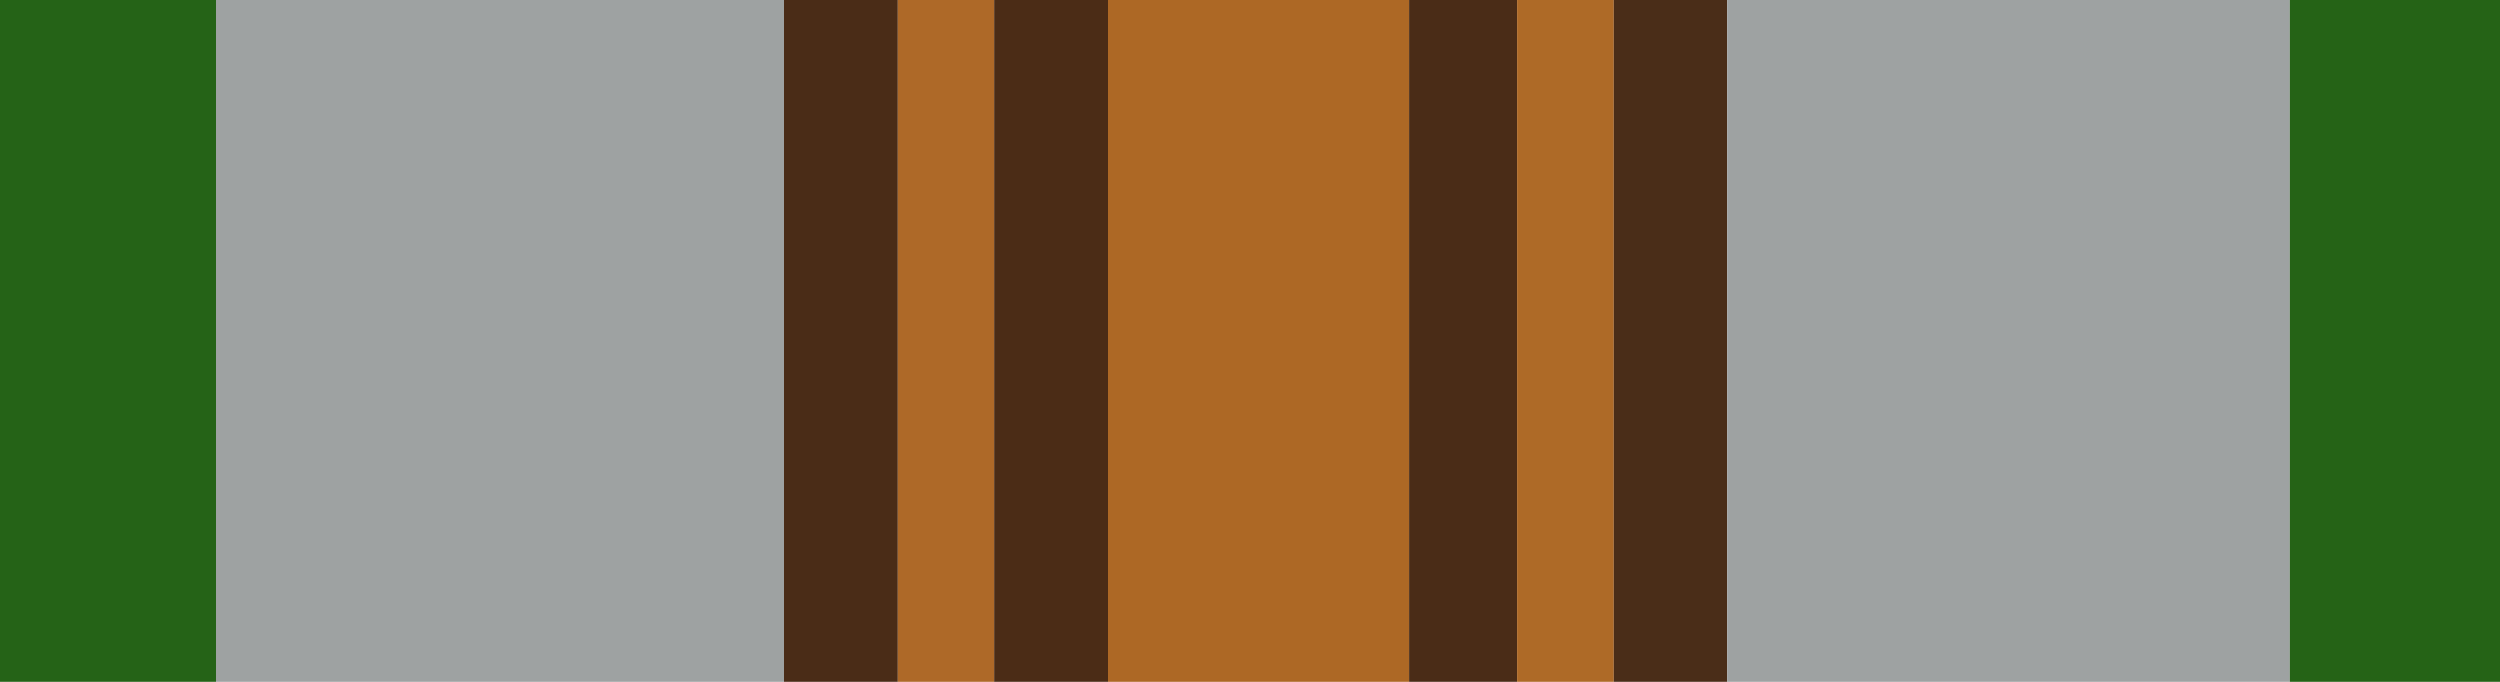
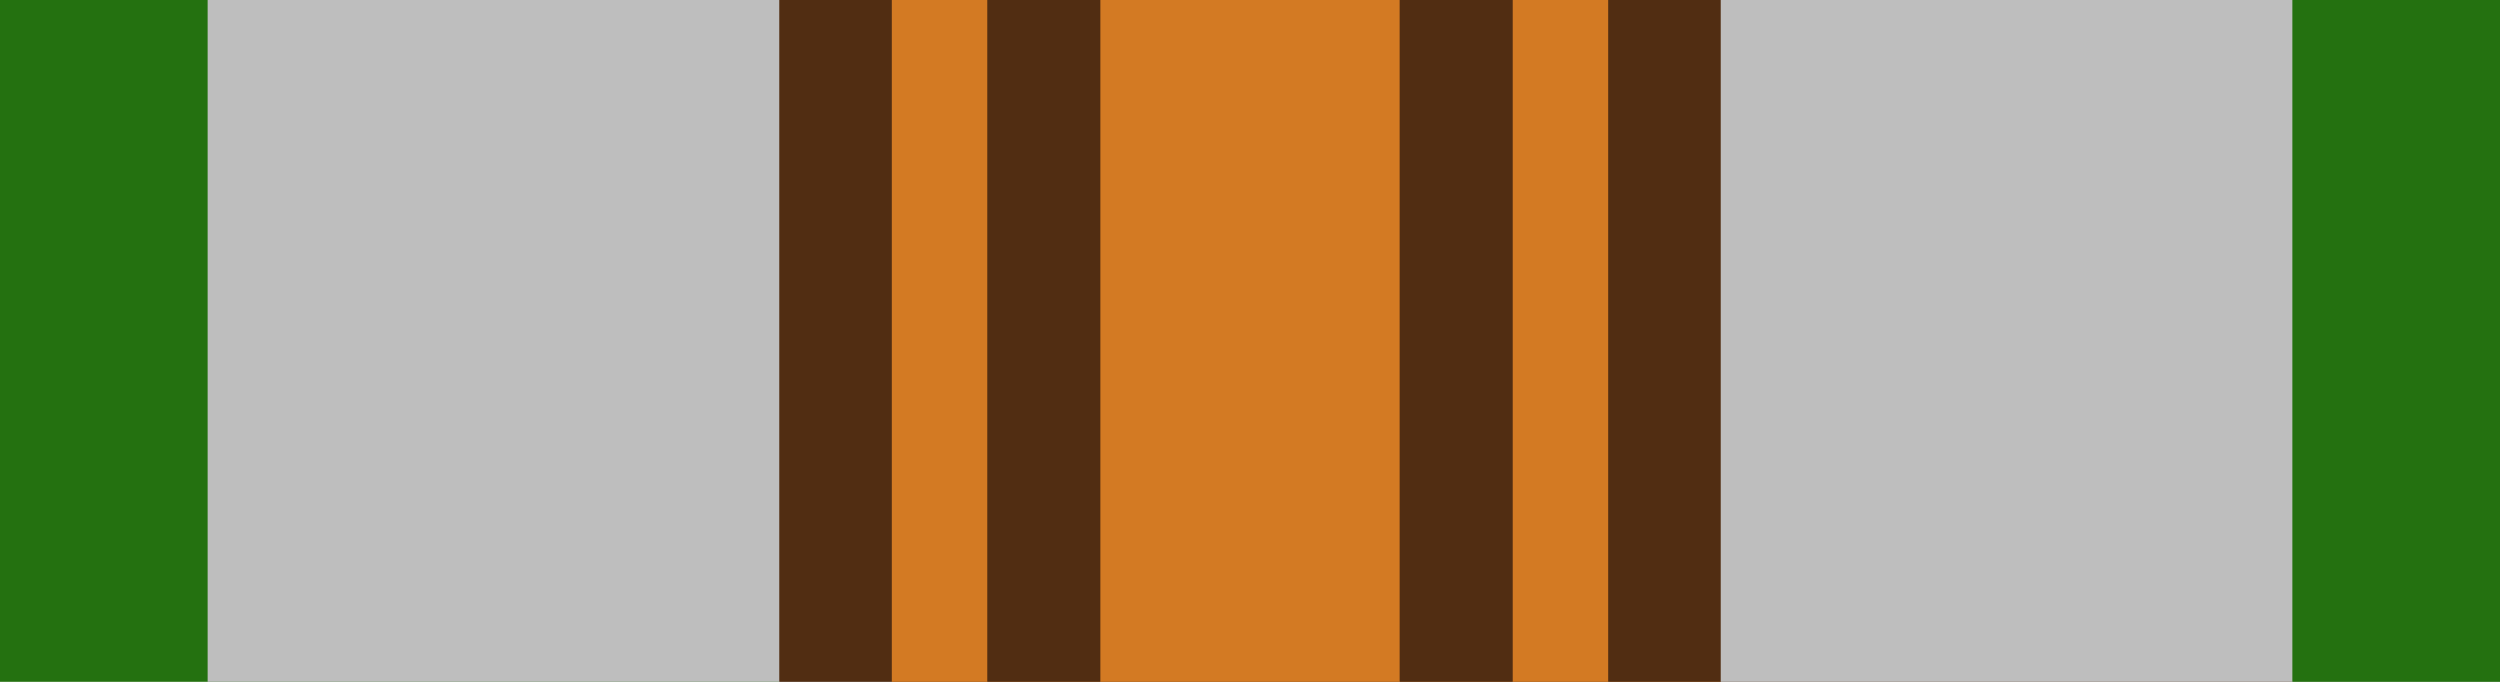
<svg xmlns="http://www.w3.org/2000/svg" width="1.375in" height="0.375in" viewBox="0 0 137.5 37.5" data-asset-id="mil-ribbon-rotc-army-jrotc-n-2-4" data-source="reference-art-measured" data-units="0.01in">
  <g id="mil-ribbon-rotc-army-jrotc-n-2-4__field">
-     <rect id="mil-ribbon-rotc-army-jrotc-n-2-4__stripe-0" x="0.00" y="0" width="11.88" height="37.5" fill="#256317" />
-     <rect id="mil-ribbon-rotc-army-jrotc-n-2-4__stripe-1" x="11.88" y="0" width="31.24" height="37.5" fill="#9ea2a2" />
-     <rect id="mil-ribbon-rotc-army-jrotc-n-2-4__stripe-2" x="43.12" y="0" width="6.26" height="37.5" fill="#4a2c17" />
-     <rect id="mil-ribbon-rotc-army-jrotc-n-2-4__stripe-3" x="49.38" y="0" width="5.31" height="37.5" fill="#ae6928" />
-     <rect id="mil-ribbon-rotc-army-jrotc-n-2-4__stripe-4" x="54.68" y="0" width="6.26" height="37.5" fill="#4b2c16" />
-     <rect id="mil-ribbon-rotc-army-jrotc-n-2-4__stripe-5" x="60.94" y="0" width="16.56" height="37.5" fill="#ad6825" />
-     <rect id="mil-ribbon-rotc-army-jrotc-n-2-4__stripe-6" x="77.50" y="0" width="5.94" height="37.5" fill="#4a2c17" />
-     <rect id="mil-ribbon-rotc-army-jrotc-n-2-4__stripe-7" x="83.44" y="0" width="5.32" height="37.5" fill="#ae6a27" />
-     <rect id="mil-ribbon-rotc-army-jrotc-n-2-4__stripe-8" x="88.76" y="0" width="6.24" height="37.5" fill="#4a2d18" />
-     <rect id="mil-ribbon-rotc-army-jrotc-n-2-4__stripe-9" x="95.00" y="0" width="30.94" height="37.5" fill="#9ea2a2" />
-     <rect id="mil-ribbon-rotc-army-jrotc-n-2-4__stripe-10" x="125.94" y="0" width="11.56" height="37.5" fill="#256316" />
+     <rect id="mil-ribbon-rotc-army-jrotc-n-2-4__stripe-0" x="0.00" y="0" width="42.86" height="37.5" fill="#247110" />
+     <rect id="mil-ribbon-rotc-army-jrotc-n-2-4__stripe-1" x="11.42" y="0" width="37.63" height="37.5" fill="#bebebe" />
+     <rect id="mil-ribbon-rotc-army-jrotc-n-2-4__stripe-2" x="42.86" y="0" width="11.45" height="37.5" fill="#512d12" />
+     <rect id="mil-ribbon-rotc-army-jrotc-n-2-4__stripe-3" x="49.05" y="0" width="11.47" height="37.5" fill="#d37a23" />
+     <rect id="mil-ribbon-rotc-army-jrotc-n-2-4__stripe-4" x="54.30" y="0" width="22.68" height="37.5" fill="#512d12" />
+     <rect id="mil-ribbon-rotc-army-jrotc-n-2-4__stripe-5" x="60.52" y="0" width="22.68" height="37.5" fill="#d37a23" />
+     <rect id="mil-ribbon-rotc-army-jrotc-n-2-4__stripe-6" x="76.98" y="0" width="11.47" height="37.5" fill="#512d12" />
+     <rect id="mil-ribbon-rotc-army-jrotc-n-2-4__stripe-7" x="83.20" y="0" width="11.45" height="37.5" fill="#d37a23" />
+     <rect id="mil-ribbon-rotc-army-jrotc-n-2-4__stripe-8" x="88.45" y="0" width="37.63" height="37.5" fill="#512d12" />
+     <rect id="mil-ribbon-rotc-army-jrotc-n-2-4__stripe-9" x="94.64" y="0" width="42.86" height="37.5" fill="#bebebe" />
+     <rect id="mil-ribbon-rotc-army-jrotc-n-2-4__stripe-10" x="126.08" y="0" width="11.42" height="37.5" fill="#247110" />
  </g>
</svg>
